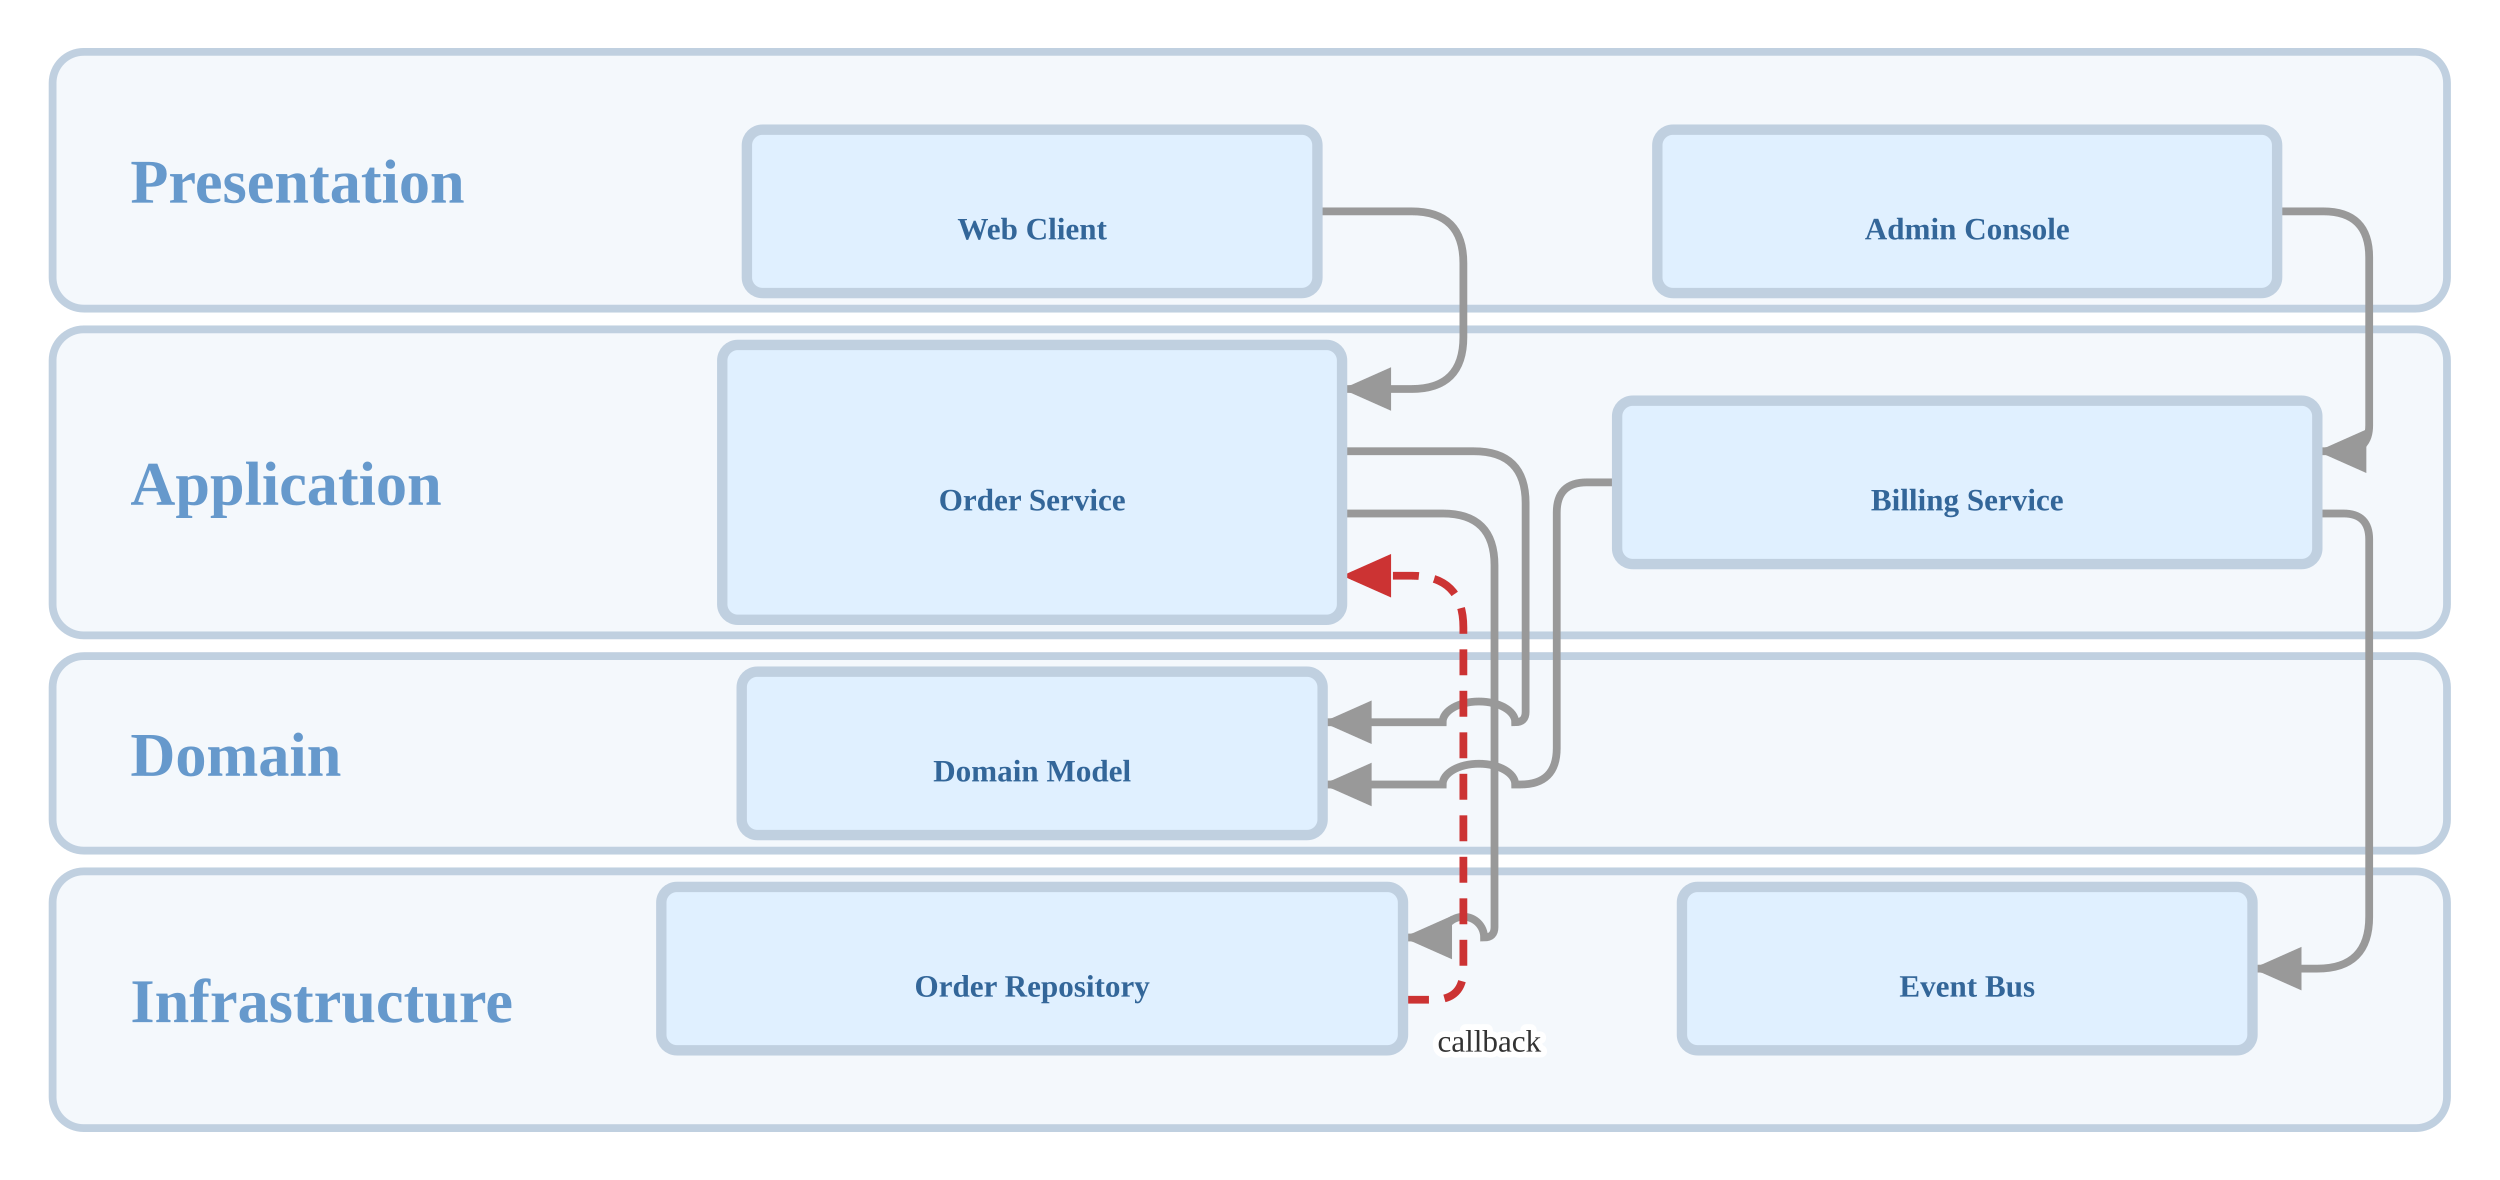
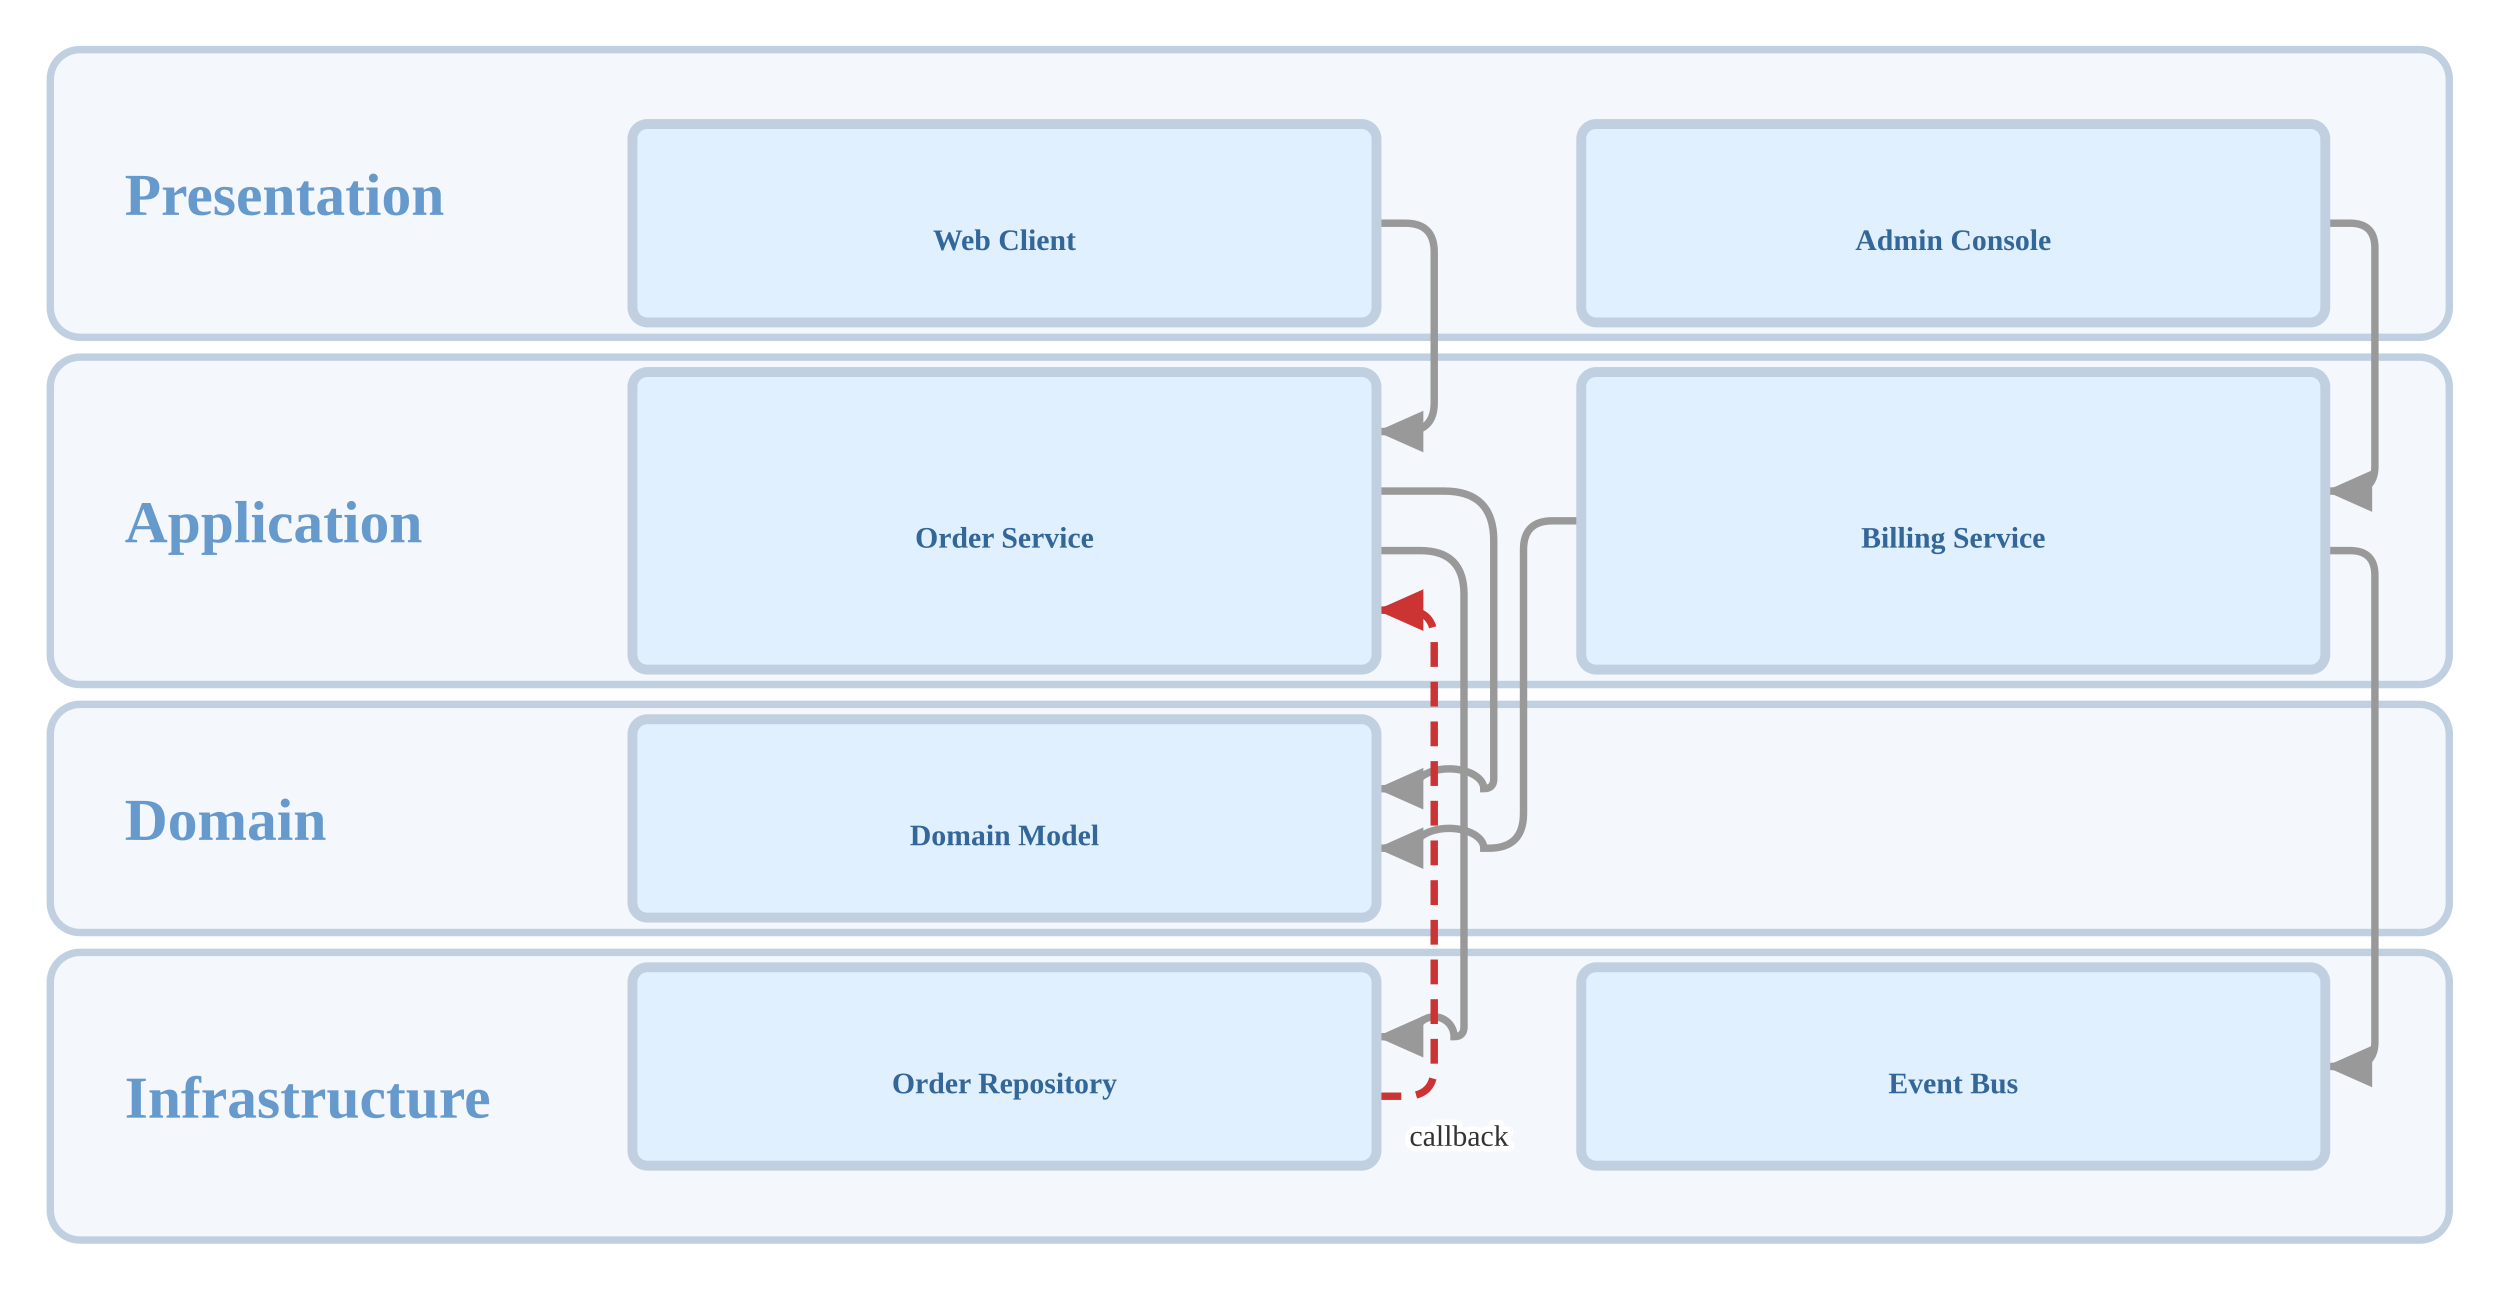
- <svg xmlns="http://www.w3.org/2000/svg" viewBox="-215 -10 964 455" width="964" height="455">
+ <svg xmlns="http://www.w3.org/2000/svg" viewBox="-215 -10 1008 520" width="1008" height="520">
  <defs>
    <style>
.gradia-3167da4d { fill: none; stroke: var(--gradia-color-edge-line, #999999); stroke-width: 3 }
.gradia-6c7500cd { fill: var(--gradia-color-edge-line, #999999) }
.gradia-e148af34 { fill: none; stroke: var(--gradia-color-edge-violation, #cc3333); stroke-width: 3; stroke-dasharray: 10 6 }
.gradia-fbec5a65 { fill: var(--gradia-color-edge-violation, #cc3333) }
.gradia-17299245 { font-family: var(--gradia-font-family, 'Helvetica'), ui-sans-serif, -apple-system, Helvetica, Arial, sans-serif; font-size: var(--gradia-size-font-edge, 16px); text-anchor: middle; fill: var(--gradia-color-edge-name, #333333); stroke: var(--gradia-color-edge-halo, #ffffff); stroke-width: 4.5; paint-order: stroke; stroke-linejoin: round }
.gradia-c318c042 { fill: var(--gradia-color-node-regular-box, #e0f0ff); stroke: var(--gradia-color-node-regular-border, #c0d0e0); stroke-width: 4 }
.gradia-f36ab1ca { font-family: var(--gradia-font-family, 'Helvetica'), ui-sans-serif, -apple-system, Helvetica, Arial, sans-serif; font-size: var(--gradia-size-font-node, 30px); font-weight: 600; text-anchor: middle; fill: var(--gradia-color-node-regular-name, #336699) }
.gradia-5fbd5370 { fill: var(--gradia-color-group-box, #f4f8fc); stroke: var(--gradia-color-group-border, #c0d0e0); stroke-width: 3 }
.gradia-a5f2ba07 { font-family: var(--gradia-font-family, 'Helvetica'), ui-sans-serif, -apple-system, Helvetica, Arial, sans-serif; font-size: 24px; font-weight: 600; fill: var(--gradia-color-group-name, #6699cc) }
</style>
    <marker id="gradia-c2a4733df074-arrow" viewBox="0 0 10 10" refX="9" refY="5" markerWidth="21" markerHeight="21" markerUnits="userSpaceOnUse" orient="auto-start-reverse">
      <path d="M 0 1 L 9 5 L 0 9 z" class="gradia-6c7500cd" />
    </marker>
    <marker id="gradia-c2a4733df074-alert" viewBox="0 0 10 10" refX="9" refY="5" markerWidth="21" markerHeight="21" markerUnits="userSpaceOnUse" orient="auto-start-reverse">
      <path d="M 0 1 L 9 5 L 0 9 z" class="gradia-fbec5a65" />
    </marker>
  </defs>
-   <rect x="-194.72" y="10" width="923.28" height="99" rx="12" class="gradia-5fbd5370" />
-   <text x="-164.72" y="68.14" class="gradia-a5f2ba07">Presentation</text>
-   <rect x="-194.72" y="117" width="923.28" height="118" rx="12" class="gradia-5fbd5370" />
-   <text x="-164.72" y="184.64" class="gradia-a5f2ba07">Application</text>
-   <rect x="-194.72" y="243" width="923.28" height="75" rx="12" class="gradia-5fbd5370" />
-   <text x="-164.72" y="289.14" class="gradia-a5f2ba07">Domain</text>
-   <rect x="-194.72" y="326" width="923.28" height="99" rx="12" class="gradia-5fbd5370" />
-   <text x="-164.72" y="384.14" class="gradia-a5f2ba07">Infrastructure</text>
-   <path d="M 293 71.5 L 329.28 71.5 Q 349.28 71.5 349.28 91.5 L 349.28 120 Q 349.28 140 329.28 140 L 302.5 140" class="gradia-3167da4d" marker-end="url(#gradia-c2a4733df074-arrow)" />
-   <path d="M 663.06 71.5 L 680.81 71.5 Q 698.56 71.5 698.56 89.25 L 698.56 154 Q 698.56 164 688.56 164 L 678.56 164" class="gradia-3167da4d" marker-end="url(#gradia-c2a4733df074-arrow)" />
-   <path d="M 302.5 164 L 353.28 164 Q 373.28 164 373.28 184 L 373.28 264.5 Q 373.28 268.5 369.28 268.5 L 369.28 268.5 A 14 8 0 0 0 341.28 268.5 L 295 268.5" class="gradia-3167da4d" marker-end="url(#gradia-c2a4733df074-arrow)" />
-   <path d="M 408.56 176 L 396.92 176 Q 385.28 176 385.28 187.64 L 385.28 278.5 Q 385.28 292.5 371.28 292.5 L 369.28 292.5 A 14 8 0 0 0 341.28 292.5 L 295 292.5" class="gradia-3167da4d" marker-end="url(#gradia-c2a4733df074-arrow)" />
-   <path d="M 302.5 188 L 341.28 188 Q 361.28 188 361.28 208 L 361.28 347.5 Q 361.28 351.5 357.28 351.5 L 357.28 351.5 A 8 8 0 0 0 341.28 351.5 L 326 351.5" class="gradia-3167da4d" marker-end="url(#gradia-c2a4733df074-arrow)" />
-   <path d="M 678.56 188 L 688.56 188 Q 698.56 188 698.56 198 L 698.56 343.5 Q 698.56 363.5 678.56 363.5 L 653.56 363.5" class="gradia-3167da4d" marker-end="url(#gradia-c2a4733df074-arrow)" />
-   <path d="M 326 375.5 L 337.64 375.5 Q 349.28 375.5 349.28 363.86 L 349.28 232 Q 349.28 212 329.28 212 L 302.5 212" class="gradia-e148af34" marker-end="url(#gradia-c2a4733df074-alert)" />
-   <rect x="73" y="40" width="220" height="63" rx="6" class="gradia-c318c042" />
-   <text x="183" y="82.3" class="gradia-f36ab1ca">Web Client</text>
-   <rect x="424.06" y="40" width="239" height="63" rx="6" class="gradia-c318c042" />
-   <text x="543.56" y="82.3" class="gradia-f36ab1ca">Admin Console</text>
-   <rect x="63.5" y="123" width="239" height="106" rx="6" class="gradia-c318c042" />
-   <text x="183" y="186.8" class="gradia-f36ab1ca">Order Service</text>
-   <rect x="408.56" y="144.5" width="270" height="63" rx="6" class="gradia-c318c042" />
-   <text x="543.56" y="186.8" class="gradia-f36ab1ca">Billing Service</text>
-   <rect x="71" y="249" width="224" height="63" rx="6" class="gradia-c318c042" />
-   <text x="183" y="291.3" class="gradia-f36ab1ca">Domain Model</text>
-   <rect x="40" y="332" width="286" height="63" rx="6" class="gradia-c318c042" />
-   <text x="183" y="374.3" class="gradia-f36ab1ca">Order Repository</text>
-   <rect x="433.56" y="332" width="220" height="63" rx="6" class="gradia-c318c042" />
-   <text x="543.56" y="374.3" class="gradia-f36ab1ca">Event Bus</text>
-   <text x="359.28" y="395.5" class="gradia-17299245">callback</text>
+   <rect x="-194.72" y="10" width="967.28" height="116" rx="12" class="gradia-5fbd5370" />
+   <text x="-164.72" y="76.64" class="gradia-a5f2ba07">Presentation</text>
+   <rect x="-194.72" y="134" width="967.28" height="132" rx="12" class="gradia-5fbd5370" />
+   <text x="-164.72" y="208.64" class="gradia-a5f2ba07">Application</text>
+   <rect x="-194.72" y="274" width="967.28" height="92" rx="12" class="gradia-5fbd5370" />
+   <text x="-164.72" y="328.64" class="gradia-a5f2ba07">Domain</text>
+   <rect x="-194.72" y="374" width="967.28" height="116" rx="12" class="gradia-5fbd5370" />
+   <text x="-164.72" y="440.64" class="gradia-a5f2ba07">Infrastructure</text>
+   <path d="M 340 80 L 351.64 80 Q 363.28 80 363.28 91.64 L 363.28 152.36 Q 363.28 164 351.64 164 L 340 164" class="gradia-3167da4d" marker-end="url(#gradia-c2a4733df074-arrow)" />
+   <path d="M 722.56 80 L 732.56 80 Q 742.56 80 742.56 90 L 742.56 178 Q 742.56 188 732.56 188 L 722.56 188" class="gradia-3167da4d" marker-end="url(#gradia-c2a4733df074-arrow)" />
+   <path d="M 340 188 L 367.28 188 Q 387.28 188 387.28 208 L 387.28 304 Q 387.28 308 383.28 308 L 383.28 308 A 14 8 0 0 0 355.28 308 L 340 308" class="gradia-3167da4d" marker-end="url(#gradia-c2a4733df074-arrow)" />
+   <path d="M 422.56 200 L 410.92 200 Q 399.28 200 399.28 211.64 L 399.28 318 Q 399.28 332 385.28 332 L 383.28 332 A 14 8 0 0 0 355.28 332 L 340 332" class="gradia-3167da4d" marker-end="url(#gradia-c2a4733df074-arrow)" />
+   <path d="M 340 212 L 357.64 212 Q 375.28 212 375.28 229.64 L 375.28 404 Q 375.28 408 371.28 408 L 371.28 408 A 8 8 0 0 0 355.28 408 L 340 408" class="gradia-3167da4d" marker-end="url(#gradia-c2a4733df074-arrow)" />
+   <path d="M 722.56 212 L 732.56 212 Q 742.56 212 742.56 222 L 742.56 410 Q 742.56 420 732.56 420 L 722.56 420" class="gradia-3167da4d" marker-end="url(#gradia-c2a4733df074-arrow)" />
+   <path d="M 340 432 L 351.64 432 Q 363.28 432 363.28 420.36 L 363.28 247.64 Q 363.28 236 351.64 236 L 340 236" class="gradia-e148af34" marker-end="url(#gradia-c2a4733df074-alert)" />
+   <rect x="40" y="40" width="300" height="80" rx="6" class="gradia-c318c042" />
+   <text x="190" y="90.8" class="gradia-f36ab1ca">Web Client</text>
+   <rect x="422.56" y="40" width="300" height="80" rx="6" class="gradia-c318c042" />
+   <text x="572.56" y="90.8" class="gradia-f36ab1ca">Admin Console</text>
+   <rect x="40" y="140" width="300" height="120" rx="6" class="gradia-c318c042" />
+   <text x="190" y="210.8" class="gradia-f36ab1ca">Order Service</text>
+   <rect x="422.56" y="140" width="300" height="120" rx="6" class="gradia-c318c042" />
+   <text x="572.56" y="210.8" class="gradia-f36ab1ca">Billing Service</text>
+   <rect x="40" y="280" width="300" height="80" rx="6" class="gradia-c318c042" />
+   <text x="190" y="330.8" class="gradia-f36ab1ca">Domain Model</text>
+   <rect x="40" y="380" width="300" height="80" rx="6" class="gradia-c318c042" />
+   <text x="190" y="430.8" class="gradia-f36ab1ca">Order Repository</text>
+   <rect x="422.56" y="380" width="300" height="80" rx="6" class="gradia-c318c042" />
+   <text x="572.56" y="430.8" class="gradia-f36ab1ca">Event Bus</text>
+   <text x="373.28" y="452" class="gradia-17299245">callback</text>
</svg>
